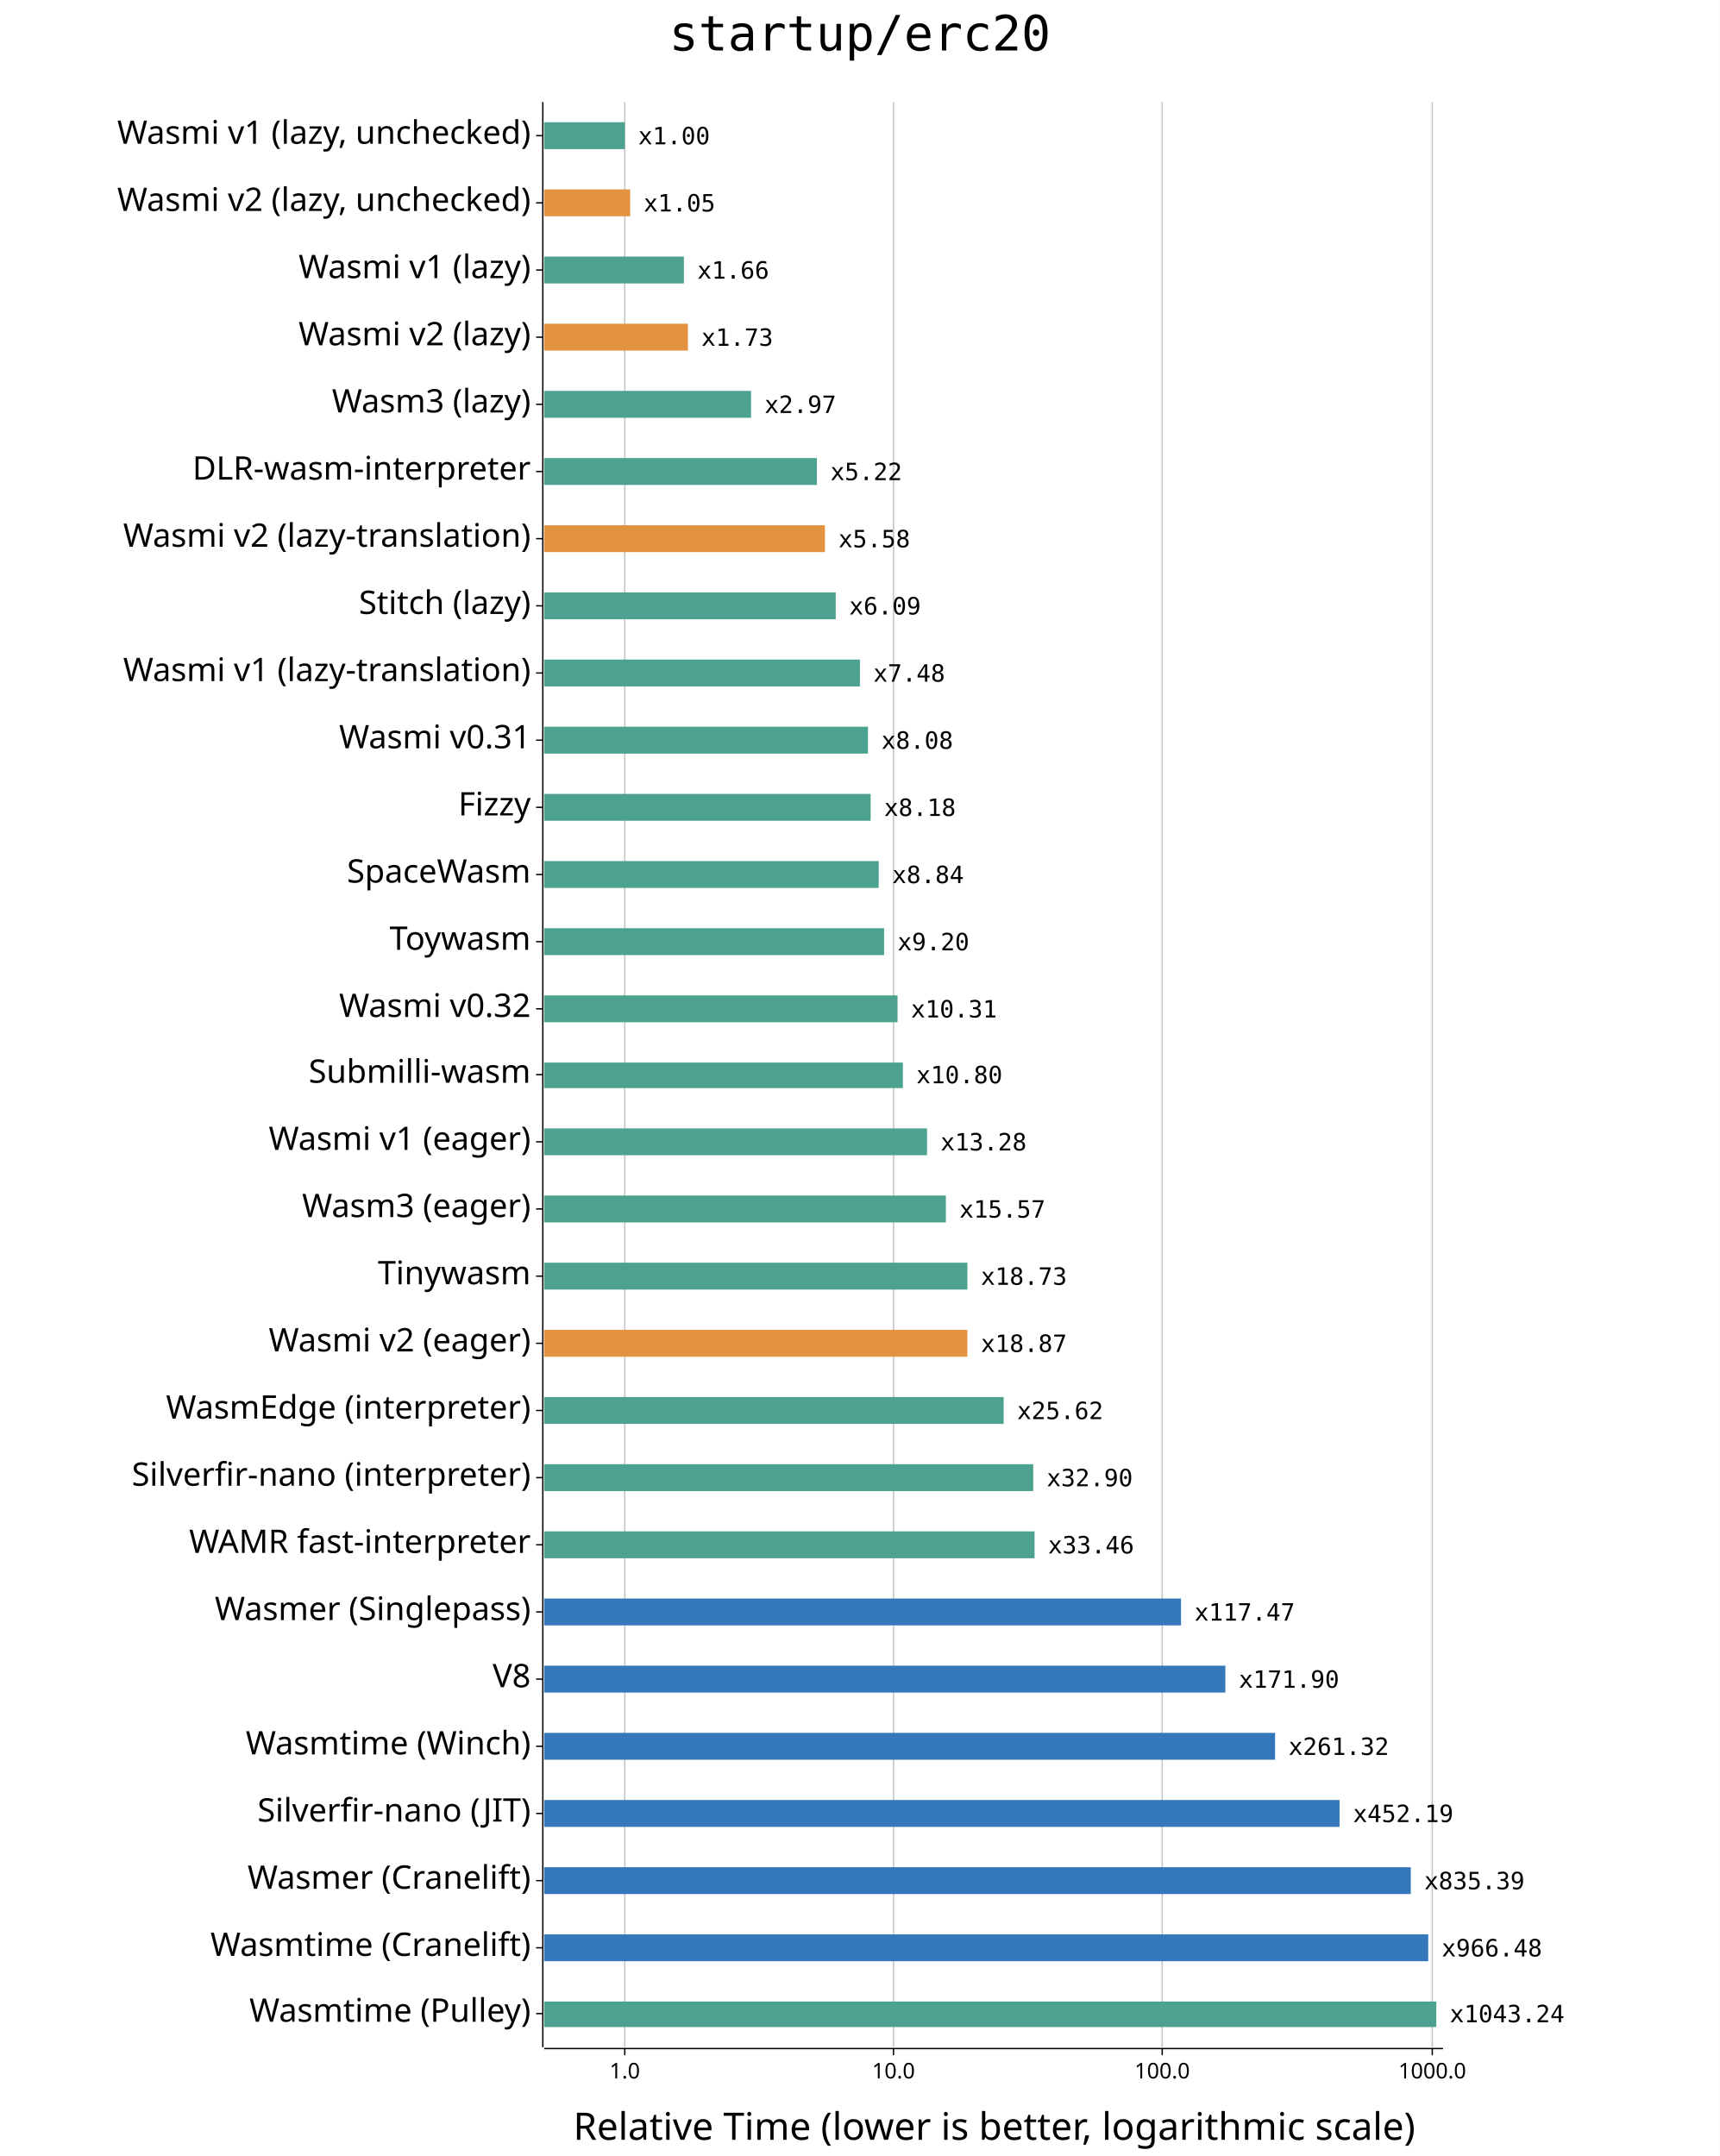
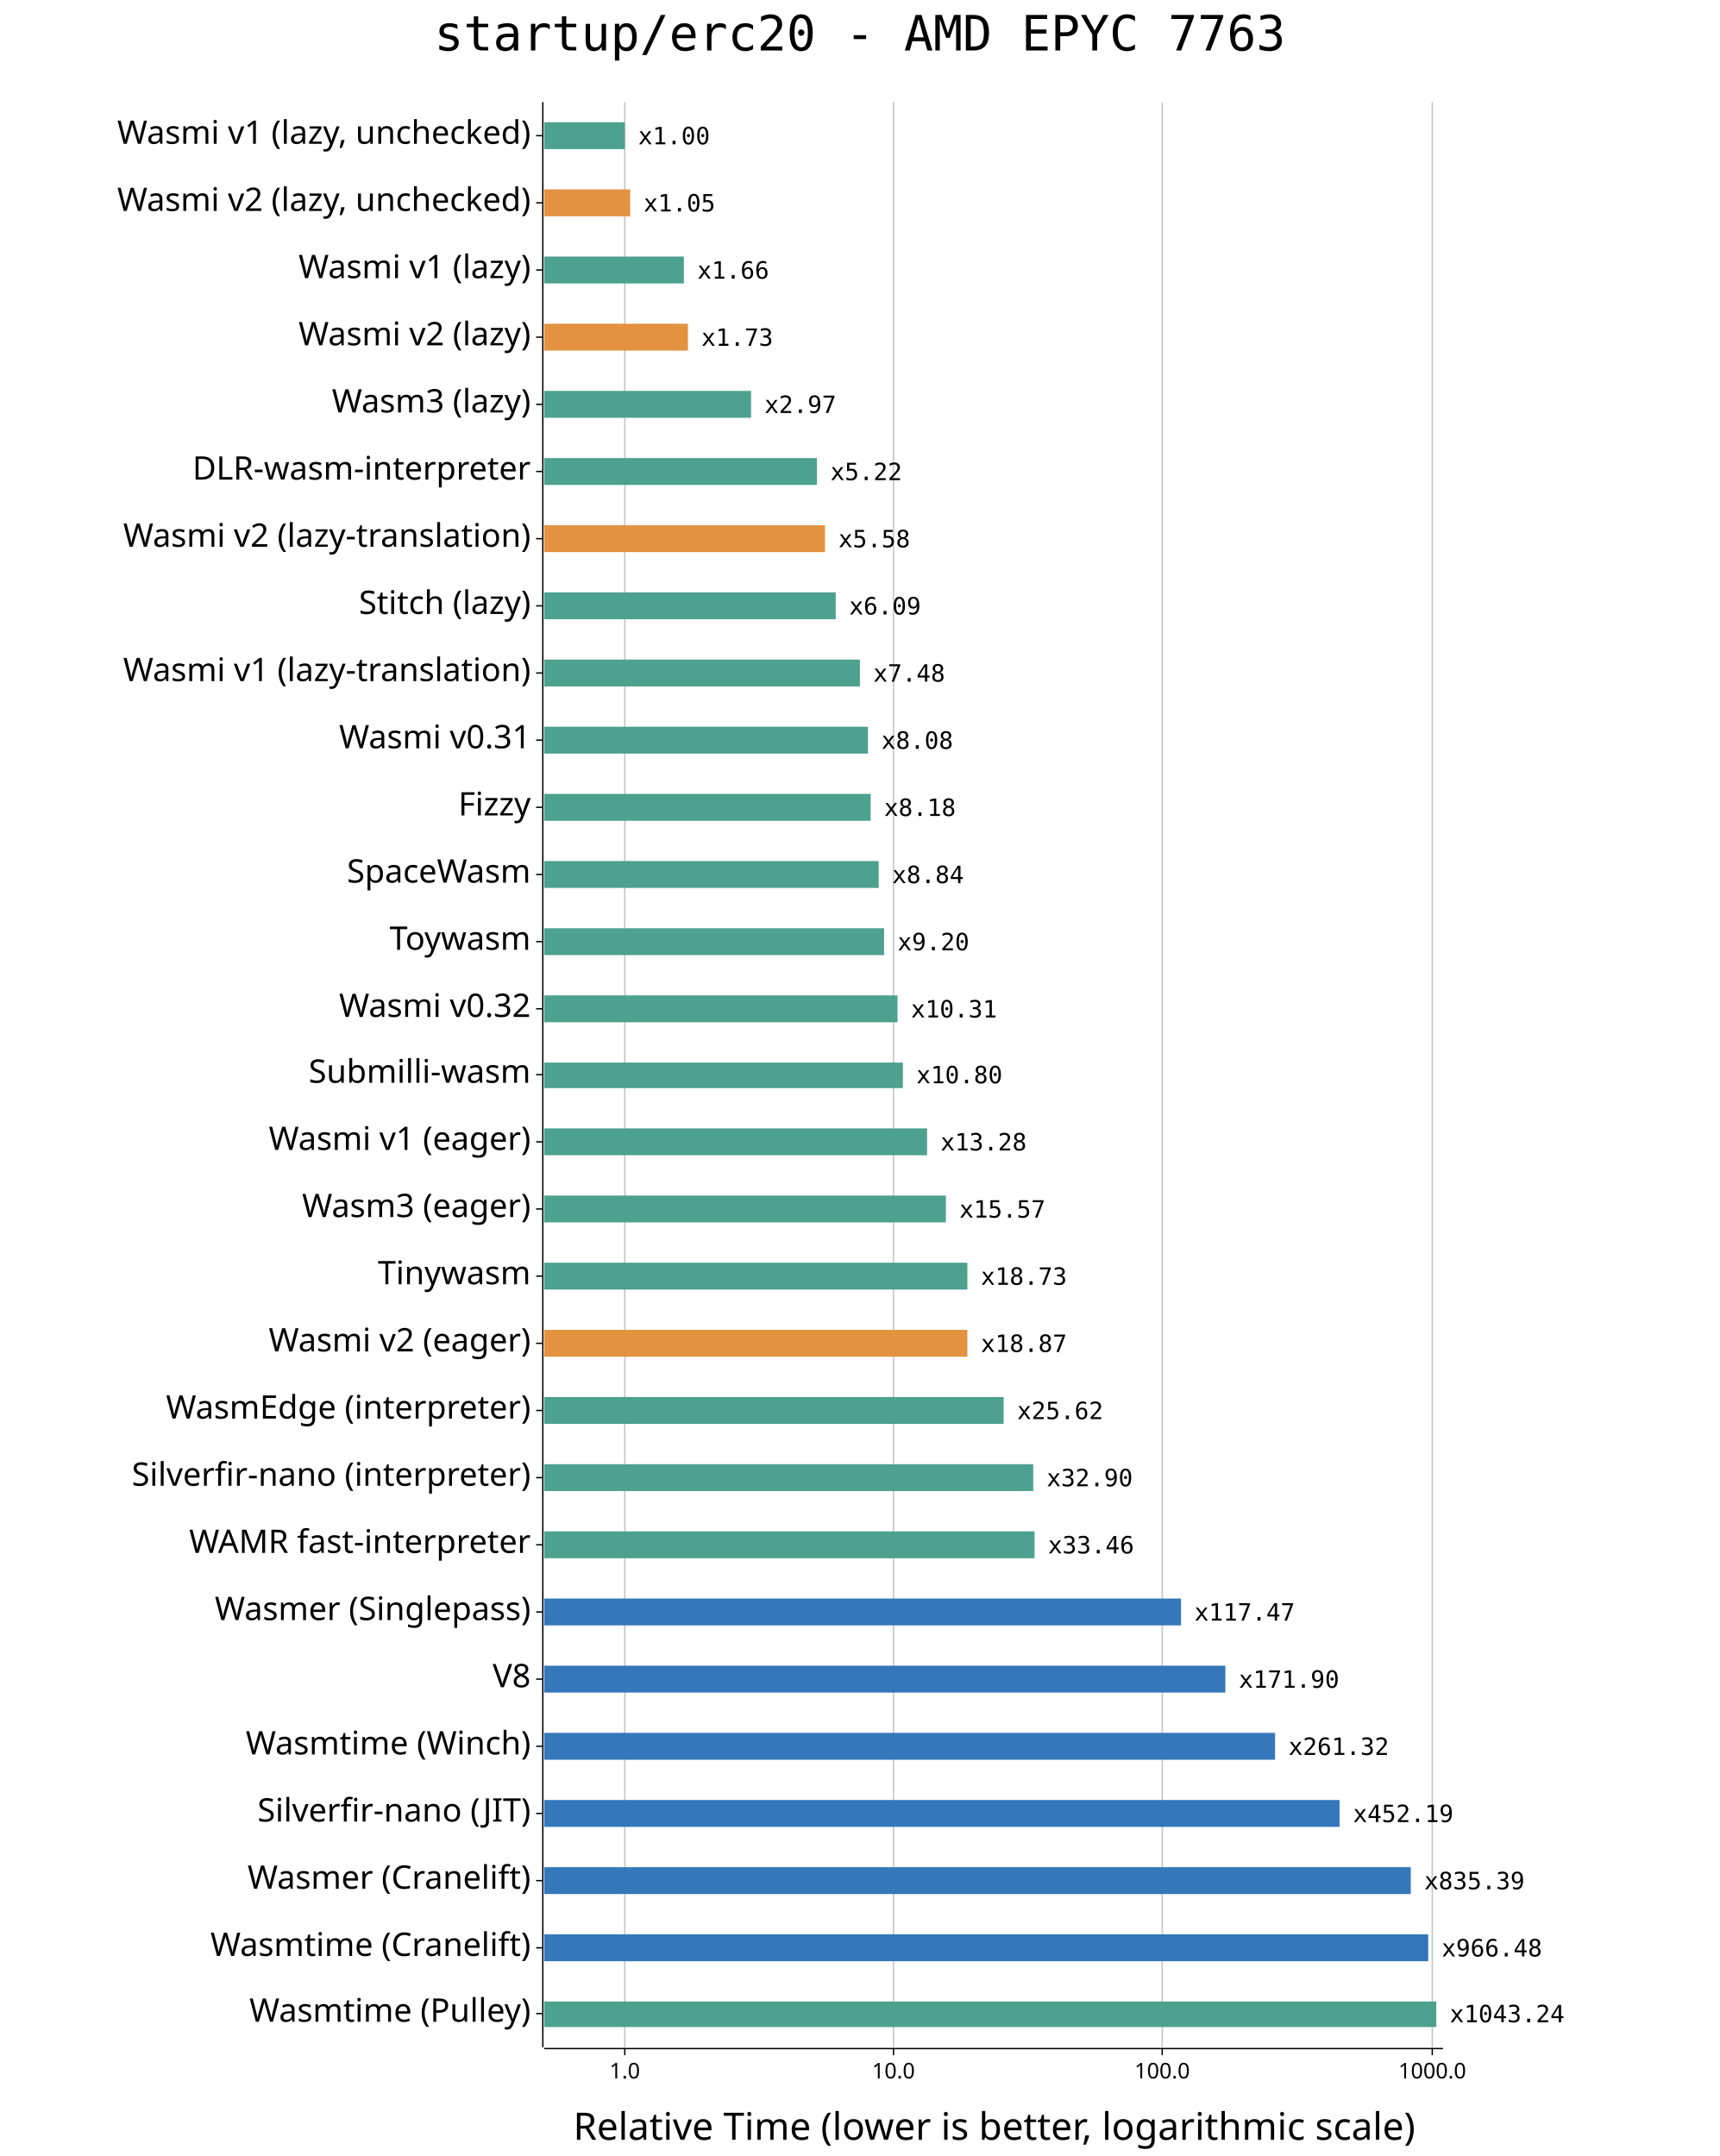
<svg xmlns="http://www.w3.org/2000/svg" width="1280" height="1605" viewBox="0 0 1280 1605">
  <rect x="0" y="0" width="1280" height="1605" opacity="1" fill="#FFFFFF" stroke="none" />
  <text x="640" y="10" dy="0.76em" text-anchor="middle" font-family="monospace" font-size="36.29" opacity="1" fill="#000000">
- startup/erc20
+ startup/erc20 - AMD EPYC 7763
</text>
  <line opacity="0.1" stroke="#000000" stroke-width="1" x1="465" y1="1524" x2="465" y2="76" />
  <line opacity="0.1" stroke="#000000" stroke-width="1" x1="665" y1="1524" x2="665" y2="76" />
  <line opacity="0.1" stroke="#000000" stroke-width="1" x1="865" y1="1524" x2="865" y2="76" />
  <line opacity="0.1" stroke="#000000" stroke-width="1" x1="1066" y1="1524" x2="1066" y2="76" />
  <text x="5" y="800" dy="0.76em" text-anchor="middle" font-family="sans-serif" font-size="28.226" opacity="1" fill="#000000" transform="rotate(270, 5, 800)">

</text>
  <text x="740" y="1600" dy="-0.5ex" text-anchor="middle" font-family="sans-serif" font-size="28.226" opacity="1" fill="#000000">
Relative Time (lower is better, logarithmic scale)
</text>
  <line opacity="0.15" stroke="#000000" stroke-width="1" x1="465" y1="1524" x2="465" y2="76" />
  <line opacity="0.15" stroke="#000000" stroke-width="1" x1="665" y1="1524" x2="665" y2="76" />
  <line opacity="0.15" stroke="#000000" stroke-width="1" x1="865" y1="1524" x2="865" y2="76" />
  <line opacity="0.15" stroke="#000000" stroke-width="1" x1="1066" y1="1524" x2="1066" y2="76" />
  <polyline fill="none" opacity="1" stroke="#000000" stroke-width="1" points="404,76 404,1524 " />
  <text x="395" y="1499" dy="0.5ex" text-anchor="end" font-family="sans-serif" font-size="24.194" opacity="1" fill="#000000">
Wasmtime (Pulley)
</text>
  <polyline fill="none" opacity="1" stroke="#000000" stroke-width="1" points="399,1499 404,1499 " />
  <text x="395" y="1450" dy="0.5ex" text-anchor="end" font-family="sans-serif" font-size="24.194" opacity="1" fill="#000000">
Wasmtime (Cranelift)
</text>
  <polyline fill="none" opacity="1" stroke="#000000" stroke-width="1" points="399,1450 404,1450 " />
  <text x="395" y="1400" dy="0.5ex" text-anchor="end" font-family="sans-serif" font-size="24.194" opacity="1" fill="#000000">
Wasmer (Cranelift)
</text>
  <polyline fill="none" opacity="1" stroke="#000000" stroke-width="1" points="399,1400 404,1400 " />
  <text x="395" y="1350" dy="0.5ex" text-anchor="end" font-family="sans-serif" font-size="24.194" opacity="1" fill="#000000">
Silverfir-nano (JIT)
</text>
  <polyline fill="none" opacity="1" stroke="#000000" stroke-width="1" points="399,1350 404,1350 " />
  <text x="395" y="1300" dy="0.5ex" text-anchor="end" font-family="sans-serif" font-size="24.194" opacity="1" fill="#000000">
Wasmtime (Winch)
</text>
  <polyline fill="none" opacity="1" stroke="#000000" stroke-width="1" points="399,1300 404,1300 " />
  <text x="395" y="1250" dy="0.5ex" text-anchor="end" font-family="sans-serif" font-size="24.194" opacity="1" fill="#000000">
V8
</text>
  <polyline fill="none" opacity="1" stroke="#000000" stroke-width="1" points="399,1250 404,1250 " />
  <text x="395" y="1200" dy="0.5ex" text-anchor="end" font-family="sans-serif" font-size="24.194" opacity="1" fill="#000000">
Wasmer (Singlepass)
</text>
  <polyline fill="none" opacity="1" stroke="#000000" stroke-width="1" points="399,1200 404,1200 " />
  <text x="395" y="1150" dy="0.5ex" text-anchor="end" font-family="sans-serif" font-size="24.194" opacity="1" fill="#000000">
WAMR fast-interpreter
</text>
  <polyline fill="none" opacity="1" stroke="#000000" stroke-width="1" points="399,1150 404,1150 " />
  <text x="395" y="1100" dy="0.5ex" text-anchor="end" font-family="sans-serif" font-size="24.194" opacity="1" fill="#000000">
Silverfir-nano (interpreter)
</text>
  <polyline fill="none" opacity="1" stroke="#000000" stroke-width="1" points="399,1100 404,1100 " />
  <text x="395" y="1050" dy="0.5ex" text-anchor="end" font-family="sans-serif" font-size="24.194" opacity="1" fill="#000000">
WasmEdge (interpreter)
</text>
  <polyline fill="none" opacity="1" stroke="#000000" stroke-width="1" points="399,1050 404,1050 " />
  <text x="395" y="1000" dy="0.5ex" text-anchor="end" font-family="sans-serif" font-size="24.194" opacity="1" fill="#000000">
Wasmi v2 (eager)
</text>
  <polyline fill="none" opacity="1" stroke="#000000" stroke-width="1" points="399,1000 404,1000 " />
  <text x="395" y="950" dy="0.5ex" text-anchor="end" font-family="sans-serif" font-size="24.194" opacity="1" fill="#000000">
Tinywasm
</text>
  <polyline fill="none" opacity="1" stroke="#000000" stroke-width="1" points="399,950 404,950 " />
  <text x="395" y="900" dy="0.5ex" text-anchor="end" font-family="sans-serif" font-size="24.194" opacity="1" fill="#000000">
Wasm3 (eager)
</text>
  <polyline fill="none" opacity="1" stroke="#000000" stroke-width="1" points="399,900 404,900 " />
  <text x="395" y="850" dy="0.5ex" text-anchor="end" font-family="sans-serif" font-size="24.194" opacity="1" fill="#000000">
Wasmi v1 (eager)
</text>
  <polyline fill="none" opacity="1" stroke="#000000" stroke-width="1" points="399,850 404,850 " />
  <text x="395" y="800" dy="0.5ex" text-anchor="end" font-family="sans-serif" font-size="24.194" opacity="1" fill="#000000">
Submilli-wasm
</text>
  <polyline fill="none" opacity="1" stroke="#000000" stroke-width="1" points="399,800 404,800 " />
  <text x="395" y="751" dy="0.5ex" text-anchor="end" font-family="sans-serif" font-size="24.194" opacity="1" fill="#000000">
Wasmi v0.32
</text>
  <polyline fill="none" opacity="1" stroke="#000000" stroke-width="1" points="399,751 404,751 " />
  <text x="395" y="701" dy="0.5ex" text-anchor="end" font-family="sans-serif" font-size="24.194" opacity="1" fill="#000000">
Toywasm
</text>
  <polyline fill="none" opacity="1" stroke="#000000" stroke-width="1" points="399,701 404,701 " />
  <text x="395" y="651" dy="0.5ex" text-anchor="end" font-family="sans-serif" font-size="24.194" opacity="1" fill="#000000">
SpaceWasm
</text>
  <polyline fill="none" opacity="1" stroke="#000000" stroke-width="1" points="399,651 404,651 " />
  <text x="395" y="601" dy="0.5ex" text-anchor="end" font-family="sans-serif" font-size="24.194" opacity="1" fill="#000000">
Fizzy
</text>
  <polyline fill="none" opacity="1" stroke="#000000" stroke-width="1" points="399,601 404,601 " />
  <text x="395" y="551" dy="0.5ex" text-anchor="end" font-family="sans-serif" font-size="24.194" opacity="1" fill="#000000">
Wasmi v0.31
</text>
  <polyline fill="none" opacity="1" stroke="#000000" stroke-width="1" points="399,551 404,551 " />
  <text x="395" y="501" dy="0.5ex" text-anchor="end" font-family="sans-serif" font-size="24.194" opacity="1" fill="#000000">
Wasmi v1 (lazy-translation)
</text>
  <polyline fill="none" opacity="1" stroke="#000000" stroke-width="1" points="399,501 404,501 " />
  <text x="395" y="451" dy="0.5ex" text-anchor="end" font-family="sans-serif" font-size="24.194" opacity="1" fill="#000000">
Stitch (lazy)
</text>
  <polyline fill="none" opacity="1" stroke="#000000" stroke-width="1" points="399,451 404,451 " />
  <text x="395" y="401" dy="0.5ex" text-anchor="end" font-family="sans-serif" font-size="24.194" opacity="1" fill="#000000">
Wasmi v2 (lazy-translation)
</text>
  <polyline fill="none" opacity="1" stroke="#000000" stroke-width="1" points="399,401 404,401 " />
  <text x="395" y="351" dy="0.5ex" text-anchor="end" font-family="sans-serif" font-size="24.194" opacity="1" fill="#000000">
DLR-wasm-interpreter
</text>
  <polyline fill="none" opacity="1" stroke="#000000" stroke-width="1" points="399,351 404,351 " />
  <text x="395" y="301" dy="0.5ex" text-anchor="end" font-family="sans-serif" font-size="24.194" opacity="1" fill="#000000">
Wasm3 (lazy)
</text>
  <polyline fill="none" opacity="1" stroke="#000000" stroke-width="1" points="399,301 404,301 " />
  <text x="395" y="251" dy="0.5ex" text-anchor="end" font-family="sans-serif" font-size="24.194" opacity="1" fill="#000000">
Wasmi v2 (lazy)
</text>
  <polyline fill="none" opacity="1" stroke="#000000" stroke-width="1" points="399,251 404,251 " />
  <text x="395" y="201" dy="0.5ex" text-anchor="end" font-family="sans-serif" font-size="24.194" opacity="1" fill="#000000">
Wasmi v1 (lazy)
</text>
  <polyline fill="none" opacity="1" stroke="#000000" stroke-width="1" points="399,201 404,201 " />
  <text x="395" y="151" dy="0.5ex" text-anchor="end" font-family="sans-serif" font-size="24.194" opacity="1" fill="#000000">
Wasmi v2 (lazy, unchecked)
</text>
  <polyline fill="none" opacity="1" stroke="#000000" stroke-width="1" points="399,151 404,151 " />
  <text x="395" y="101" dy="0.5ex" text-anchor="end" font-family="sans-serif" font-size="24.194" opacity="1" fill="#000000">
Wasmi v1 (lazy, unchecked)
</text>
  <polyline fill="none" opacity="1" stroke="#000000" stroke-width="1" points="399,101 404,101 " />
  <polyline fill="none" opacity="1" stroke="#000000" stroke-width="1" points="405,1525 1074,1525 " />
  <text x="465" y="1535" dy="0.76em" text-anchor="middle" font-family="sans-serif" font-size="16.129" opacity="1" fill="#000000">
1.0
</text>
  <polyline fill="none" opacity="1" stroke="#000000" stroke-width="1" points="465,1525 465,1530 " />
  <text x="665" y="1535" dy="0.76em" text-anchor="middle" font-family="sans-serif" font-size="16.129" opacity="1" fill="#000000">
10.0
</text>
  <polyline fill="none" opacity="1" stroke="#000000" stroke-width="1" points="665,1525 665,1530 " />
  <text x="865" y="1535" dy="0.76em" text-anchor="middle" font-family="sans-serif" font-size="16.129" opacity="1" fill="#000000">
100.0
</text>
  <polyline fill="none" opacity="1" stroke="#000000" stroke-width="1" points="865,1525 865,1530 " />
  <text x="1066" y="1535" dy="0.76em" text-anchor="middle" font-family="sans-serif" font-size="16.129" opacity="1" fill="#000000">
1000.0
</text>
  <polyline fill="none" opacity="1" stroke="#000000" stroke-width="1" points="1066,1525 1066,1530 " />
-   <rect x="405" y="1490" width="664" height="19" opacity="1" fill="#4CA18F" stroke="none" />
-   <rect x="405" y="491" width="235" height="20" opacity="1" fill="#4CA18F" stroke="none" />
-   <rect x="405" y="1040" width="342" height="20" opacity="1" fill="#4CA18F" stroke="none" />
+   <rect x="405" y="1290" width="544" height="20" opacity="1" fill="#3477BA" stroke="none" />
+   <rect x="405" y="341" width="203" height="20" opacity="1" fill="#4CA18F" stroke="none" />
+   <rect x="405" y="1340" width="592" height="20" opacity="1" fill="#3477BA" stroke="none" />
+   <rect x="405" y="791" width="267" height="19" opacity="1" fill="#4CA18F" stroke="none" />
+   <rect x="405" y="940" width="315" height="20" opacity="1" fill="#4CA18F" stroke="none" />
  <rect x="405" y="241" width="107" height="20" opacity="1" fill="#E3923F" stroke="none" />
-   <rect x="405" y="191" width="104" height="20" opacity="1" fill="#4CA18F" stroke="none" />
-   <rect x="405" y="541" width="241" height="20" opacity="1" fill="#4CA18F" stroke="none" />
-   <rect x="405" y="741" width="263" height="20" opacity="1" fill="#4CA18F" stroke="none" />
-   <rect x="405" y="141" width="64" height="20" opacity="1" fill="#E3923F" stroke="none" />
-   <rect x="405" y="1190" width="474" height="20" opacity="1" fill="#3477BA" stroke="none" />
-   <rect x="405" y="840" width="285" height="20" opacity="1" fill="#4CA18F" stroke="none" />
  <rect x="405" y="1390" width="645" height="20" opacity="1" fill="#3477BA" stroke="none" />
  <rect x="405" y="641" width="249" height="20" opacity="1" fill="#4CA18F" stroke="none" />
+   <rect x="405" y="541" width="241" height="20" opacity="1" fill="#4CA18F" stroke="none" />
+   <rect x="405" y="291" width="154" height="20" opacity="1" fill="#4CA18F" stroke="none" />
+   <rect x="405" y="91" width="60" height="20" opacity="1" fill="#4CA18F" stroke="none" />
+   <rect x="405" y="1040" width="342" height="20" opacity="1" fill="#4CA18F" stroke="none" />
+   <rect x="405" y="1490" width="664" height="19" opacity="1" fill="#4CA18F" stroke="none" />
+   <rect x="405" y="890" width="299" height="20" opacity="1" fill="#4CA18F" stroke="none" />
+   <rect x="405" y="990" width="315" height="20" opacity="1" fill="#E3923F" stroke="none" />
+   <rect x="405" y="1190" width="474" height="20" opacity="1" fill="#3477BA" stroke="none" />
  <rect x="405" y="441" width="217" height="20" opacity="1" fill="#4CA18F" stroke="none" />
-   <rect x="405" y="1340" width="592" height="20" opacity="1" fill="#3477BA" stroke="none" />
-   <rect x="405" y="291" width="154" height="20" opacity="1" fill="#4CA18F" stroke="none" />
-   <rect x="405" y="990" width="315" height="20" opacity="1" fill="#E3923F" stroke="none" />
+   <rect x="405" y="840" width="285" height="20" opacity="1" fill="#4CA18F" stroke="none" />
+   <rect x="405" y="591" width="243" height="20" opacity="1" fill="#4CA18F" stroke="none" />
+   <rect x="405" y="491" width="235" height="20" opacity="1" fill="#4CA18F" stroke="none" />
+   <rect x="405" y="1090" width="364" height="20" opacity="1" fill="#4CA18F" stroke="none" />
+   <rect x="405" y="391" width="209" height="20" opacity="1" fill="#E3923F" stroke="none" />
  <rect x="405" y="1440" width="658" height="20" opacity="1" fill="#3477BA" stroke="none" />
-   <rect x="405" y="1290" width="544" height="20" opacity="1" fill="#3477BA" stroke="none" />
-   <rect x="405" y="791" width="267" height="19" opacity="1" fill="#4CA18F" stroke="none" />
+   <rect x="405" y="741" width="263" height="20" opacity="1" fill="#4CA18F" stroke="none" />
+   <rect x="405" y="1140" width="365" height="20" opacity="1" fill="#4CA18F" stroke="none" />
+   <rect x="405" y="1240" width="507" height="20" opacity="1" fill="#3477BA" stroke="none" />
+   <rect x="405" y="191" width="104" height="20" opacity="1" fill="#4CA18F" stroke="none" />
  <rect x="405" y="691" width="253" height="20" opacity="1" fill="#4CA18F" stroke="none" />
-   <rect x="405" y="341" width="203" height="20" opacity="1" fill="#4CA18F" stroke="none" />
-   <rect x="405" y="1090" width="364" height="20" opacity="1" fill="#4CA18F" stroke="none" />
-   <rect x="405" y="1140" width="365" height="20" opacity="1" fill="#4CA18F" stroke="none" />
-   <rect x="405" y="591" width="243" height="20" opacity="1" fill="#4CA18F" stroke="none" />
-   <rect x="405" y="940" width="315" height="20" opacity="1" fill="#4CA18F" stroke="none" />
-   <rect x="405" y="91" width="60" height="20" opacity="1" fill="#4CA18F" stroke="none" />
-   <rect x="405" y="1240" width="507" height="20" opacity="1" fill="#3477BA" stroke="none" />
-   <rect x="405" y="391" width="209" height="20" opacity="1" fill="#E3923F" stroke="none" />
-   <rect x="405" y="890" width="299" height="20" opacity="1" fill="#4CA18F" stroke="none" />
+   <rect x="405" y="141" width="64" height="20" opacity="1" fill="#E3923F" stroke="none" />
  <text x="1079" y="1501" dy="0.5ex" text-anchor="start" font-family="monospace" font-size="17.742" opacity="1" fill="#000000">
x1043.24
</text>
  <text x="1073" y="1452" dy="0.5ex" text-anchor="start" font-family="monospace" font-size="17.742" opacity="1" fill="#000000">
x966.48
</text>
  <text x="1060" y="1402" dy="0.5ex" text-anchor="start" font-family="monospace" font-size="17.742" opacity="1" fill="#000000">
x835.39
</text>
  <text x="1007" y="1352" dy="0.5ex" text-anchor="start" font-family="monospace" font-size="17.742" opacity="1" fill="#000000">
x452.19
</text>
  <text x="959" y="1302" dy="0.5ex" text-anchor="start" font-family="monospace" font-size="17.742" opacity="1" fill="#000000">
x261.32
</text>
  <text x="922" y="1252" dy="0.5ex" text-anchor="start" font-family="monospace" font-size="17.742" opacity="1" fill="#000000">
x171.90
</text>
  <text x="889" y="1202" dy="0.5ex" text-anchor="start" font-family="monospace" font-size="17.742" opacity="1" fill="#000000">
x117.47
</text>
  <text x="780" y="1152" dy="0.5ex" text-anchor="start" font-family="monospace" font-size="17.742" opacity="1" fill="#000000">
x33.46
</text>
  <text x="779" y="1102" dy="0.5ex" text-anchor="start" font-family="monospace" font-size="17.742" opacity="1" fill="#000000">
x32.90
</text>
  <text x="757" y="1052" dy="0.5ex" text-anchor="start" font-family="monospace" font-size="17.742" opacity="1" fill="#000000">
x25.62
</text>
  <text x="730" y="1002" dy="0.5ex" text-anchor="start" font-family="monospace" font-size="17.742" opacity="1" fill="#000000">
x18.87
</text>
  <text x="730" y="952" dy="0.5ex" text-anchor="start" font-family="monospace" font-size="17.742" opacity="1" fill="#000000">
x18.73
</text>
  <text x="714" y="902" dy="0.5ex" text-anchor="start" font-family="monospace" font-size="17.742" opacity="1" fill="#000000">
x15.57
</text>
  <text x="700" y="852" dy="0.5ex" text-anchor="start" font-family="monospace" font-size="17.742" opacity="1" fill="#000000">
x13.28
</text>
  <text x="682" y="802" dy="0.5ex" text-anchor="start" font-family="monospace" font-size="17.742" opacity="1" fill="#000000">
x10.80
</text>
  <text x="678" y="753" dy="0.5ex" text-anchor="start" font-family="monospace" font-size="17.742" opacity="1" fill="#000000">
x10.31
</text>
  <text x="668" y="703" dy="0.5ex" text-anchor="start" font-family="monospace" font-size="17.742" opacity="1" fill="#000000">
x9.20
</text>
  <text x="664" y="653" dy="0.5ex" text-anchor="start" font-family="monospace" font-size="17.742" opacity="1" fill="#000000">
x8.84
</text>
  <text x="658" y="603" dy="0.5ex" text-anchor="start" font-family="monospace" font-size="17.742" opacity="1" fill="#000000">
x8.18
</text>
  <text x="656" y="553" dy="0.5ex" text-anchor="start" font-family="monospace" font-size="17.742" opacity="1" fill="#000000">
x8.08
</text>
  <text x="650" y="503" dy="0.5ex" text-anchor="start" font-family="monospace" font-size="17.742" opacity="1" fill="#000000">
x7.48
</text>
  <text x="632" y="453" dy="0.5ex" text-anchor="start" font-family="monospace" font-size="17.742" opacity="1" fill="#000000">
x6.09
</text>
  <text x="624" y="403" dy="0.5ex" text-anchor="start" font-family="monospace" font-size="17.742" opacity="1" fill="#000000">
x5.58
</text>
  <text x="618" y="353" dy="0.5ex" text-anchor="start" font-family="monospace" font-size="17.742" opacity="1" fill="#000000">
x5.22
</text>
  <text x="569" y="303" dy="0.5ex" text-anchor="start" font-family="monospace" font-size="17.742" opacity="1" fill="#000000">
x2.97
</text>
  <text x="522" y="253" dy="0.5ex" text-anchor="start" font-family="monospace" font-size="17.742" opacity="1" fill="#000000">
x1.73
</text>
  <text x="519" y="203" dy="0.5ex" text-anchor="start" font-family="monospace" font-size="17.742" opacity="1" fill="#000000">
x1.66
</text>
  <text x="479" y="153" dy="0.5ex" text-anchor="start" font-family="monospace" font-size="17.742" opacity="1" fill="#000000">
x1.05
</text>
  <text x="475" y="103" dy="0.5ex" text-anchor="start" font-family="monospace" font-size="17.742" opacity="1" fill="#000000">
x1.00
</text>
</svg>
